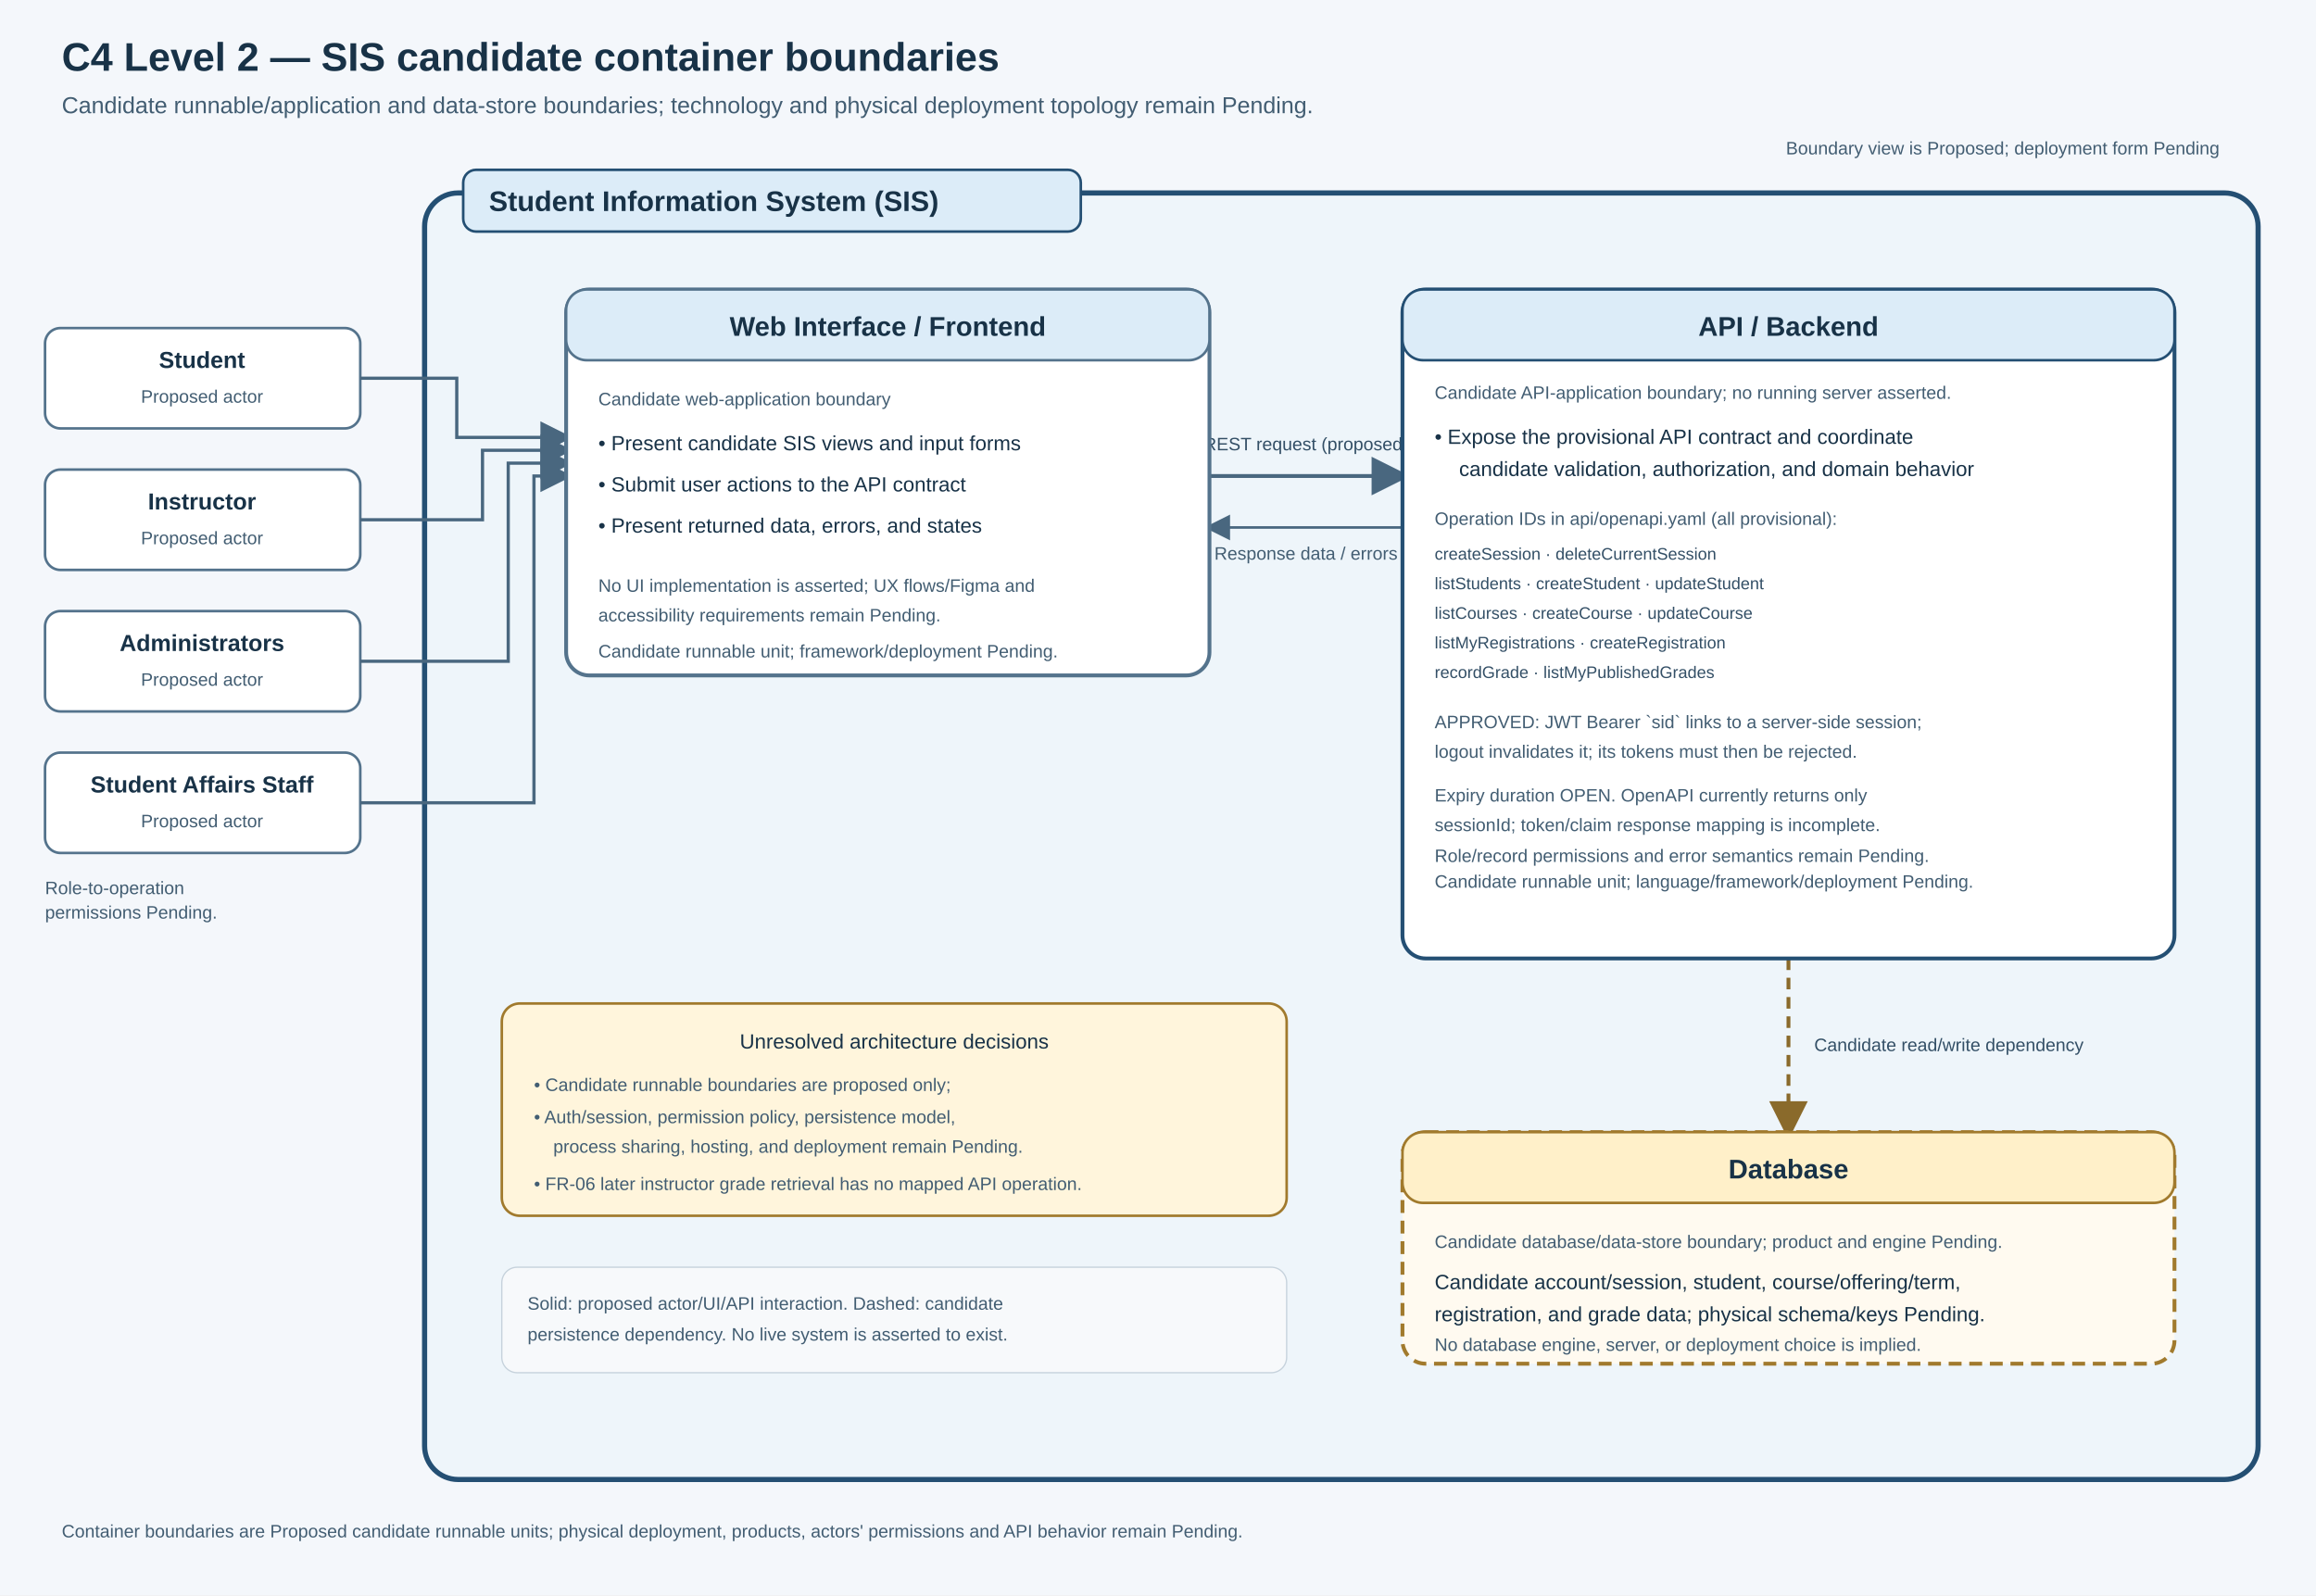
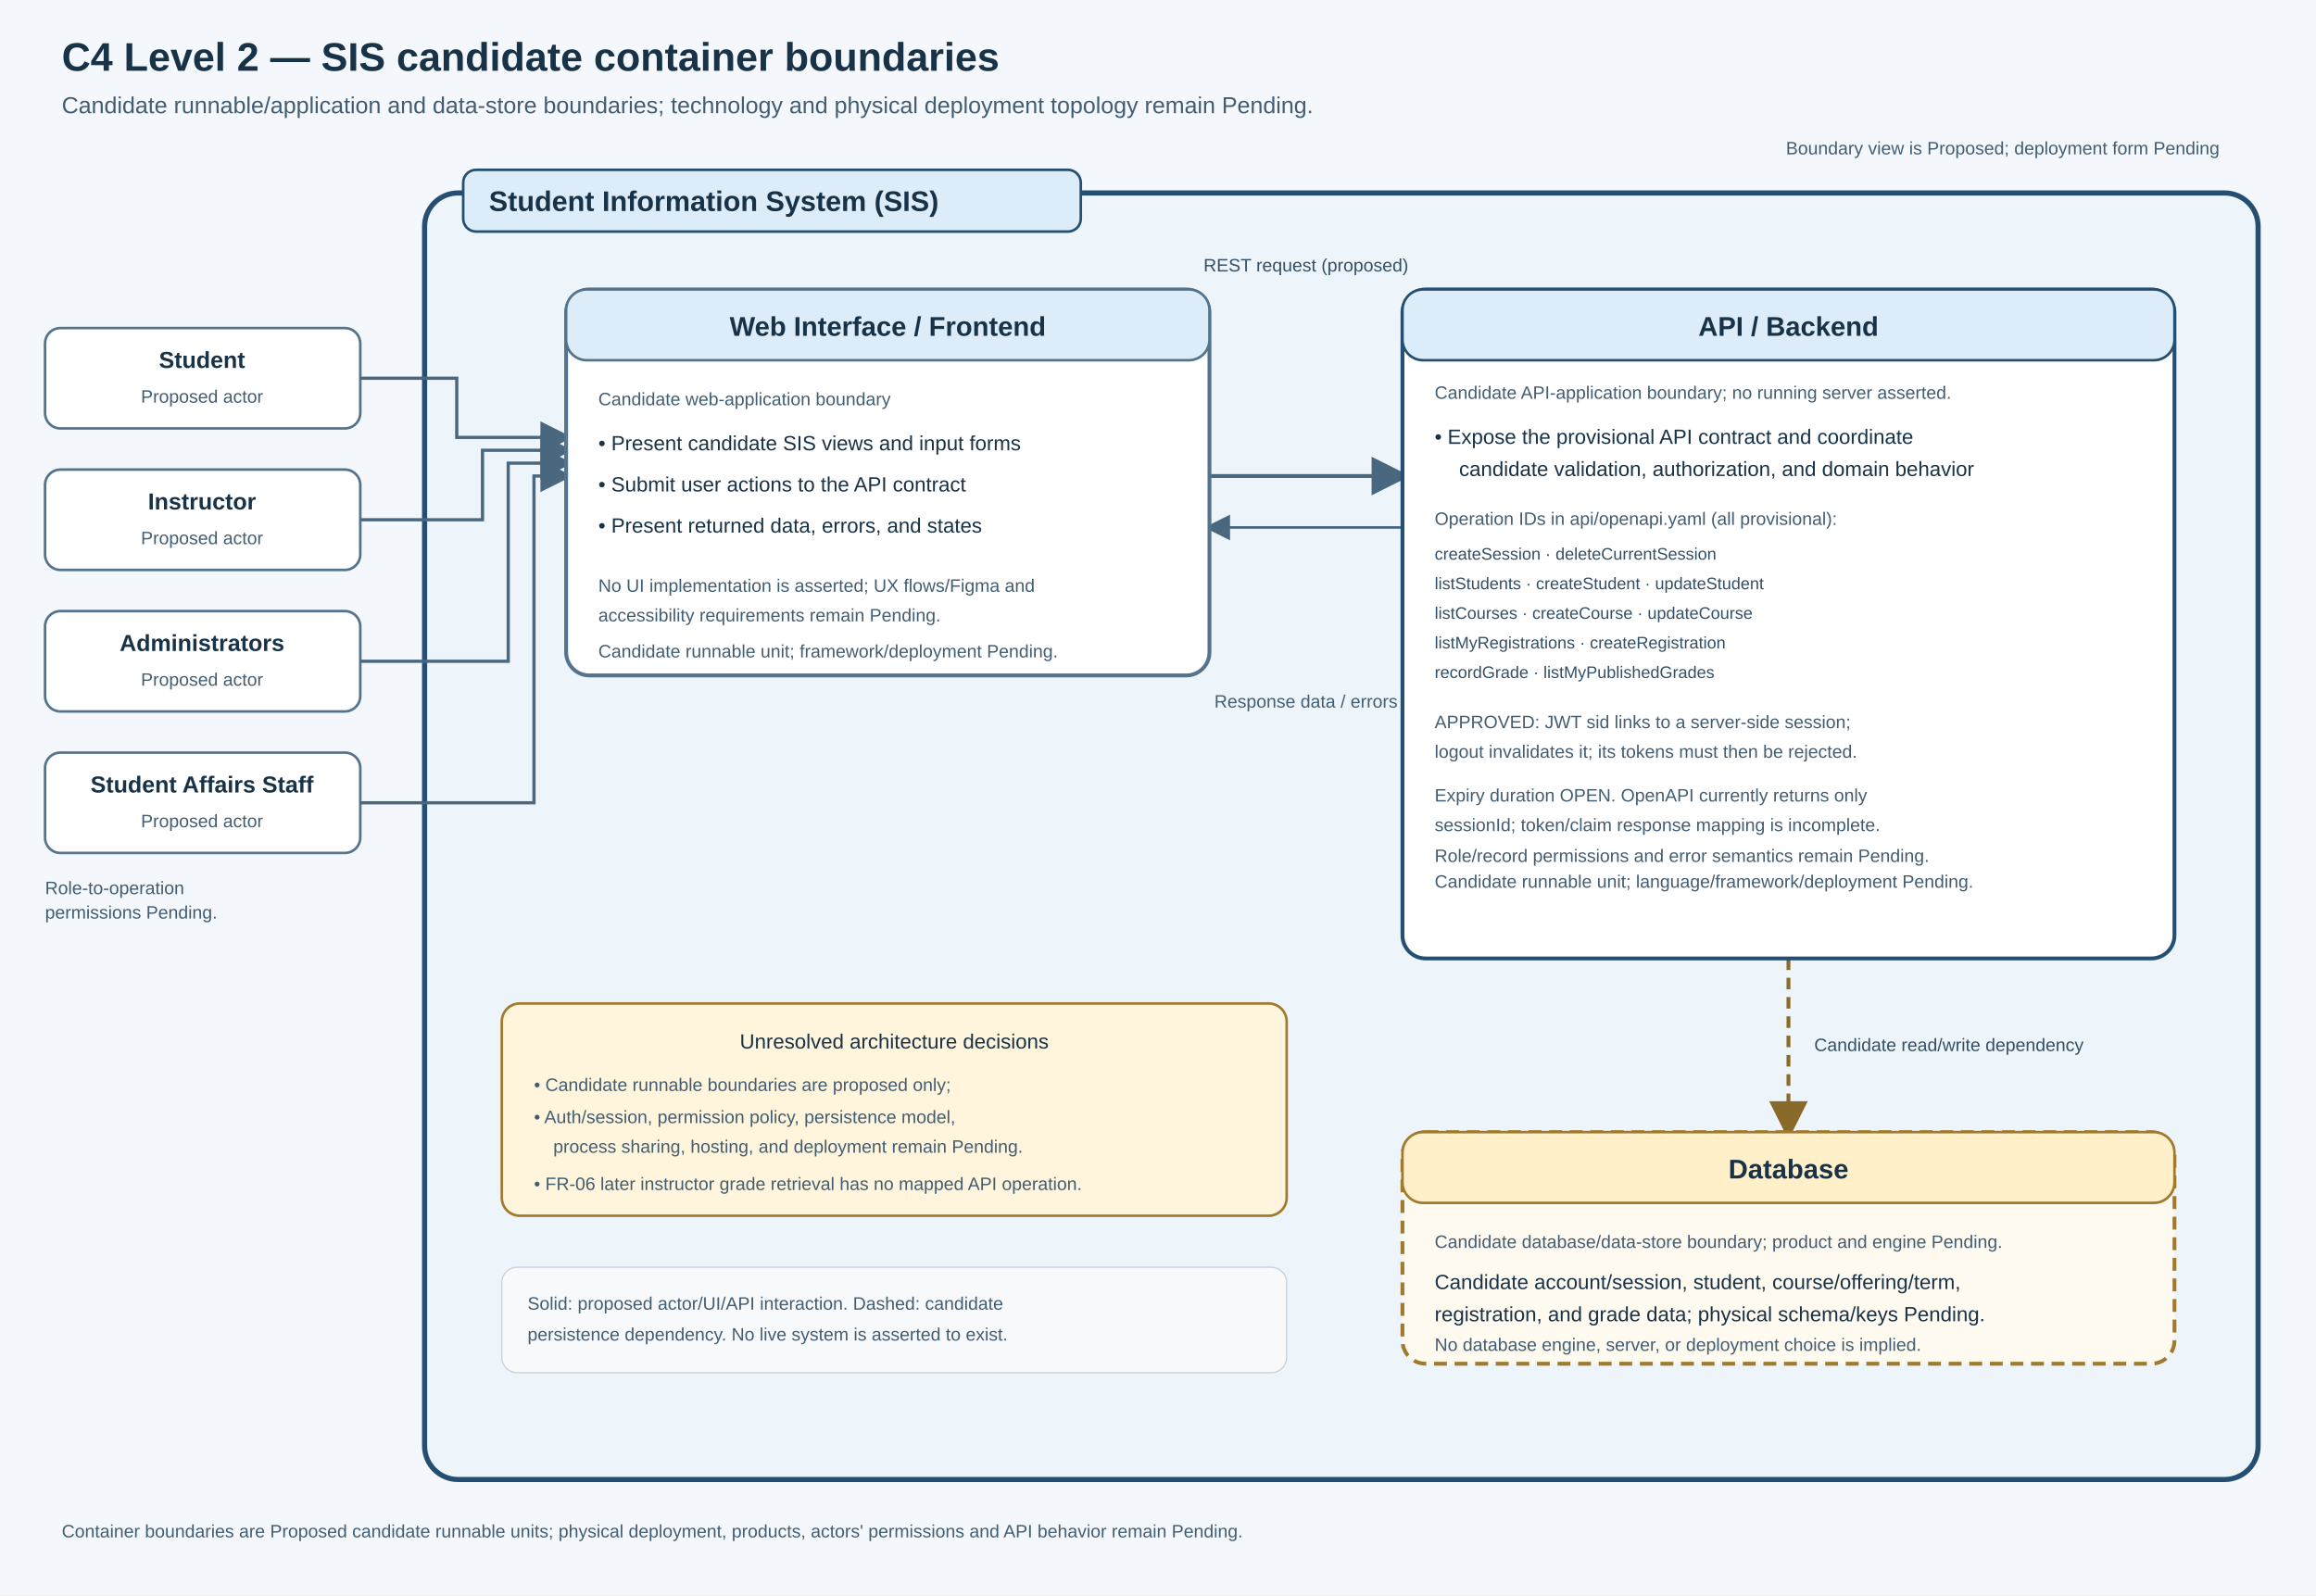
<svg xmlns="http://www.w3.org/2000/svg" width="1800" height="1240" viewBox="0 0 1800 1240" role="img" aria-labelledby="title description">
  <defs>
    <marker id="arrow" markerWidth="10" markerHeight="10" refX="8" refY="5" orient="auto" markerUnits="strokeWidth">
      <path d="M0,0 L10,5 L0,10 z" fill="#49677f" />
    </marker>
    <marker id="dashArrow" markerWidth="10" markerHeight="10" refX="8" refY="5" orient="auto" markerUnits="strokeWidth">
      <path d="M0,0 L10,5 L0,10 z" fill="#8a6a2b" />
    </marker>
    <style>
      text { font-family: Arial, Helvetica, sans-serif; fill: #183247; }
      .title { font-size: 31px; font-weight: 700; }
      .subtitle { font-size: 18px; fill: #425d72; }
      .actor-title { font-size: 18px; font-weight: 700; }
      .card-title { font-size: 21px; font-weight: 700; }
      .body { font-size: 16px; }
      .small { font-size: 14px; fill: #425d72; }
      .edge-label { font-size: 14px; fill: #334f66; }
      .operation { font-size: 13px; fill: #334f66; }
    </style>
  </defs>
  <rect width="1800" height="1240" fill="#f4f7fb" />
  <text class="title" x="48" y="55">C4 Level 2 — SIS candidate container boundaries</text>
  <text class="subtitle" x="48" y="88">Candidate runnable/application and data-store boundaries; technology and physical deployment topology remain Pending.</text>
  <rect x="35" y="255" width="245" height="78" rx="12" fill="#ffffff" stroke="#54738c" stroke-width="2" />
  <text class="actor-title" x="157" y="286" text-anchor="middle">Student</text>
  <text class="small" x="157" y="313" text-anchor="middle">Proposed actor</text>
  <rect x="35" y="365" width="245" height="78" rx="12" fill="#ffffff" stroke="#54738c" stroke-width="2" />
  <text class="actor-title" x="157" y="396" text-anchor="middle">Instructor</text>
  <text class="small" x="157" y="423" text-anchor="middle">Proposed actor</text>
  <rect x="35" y="475" width="245" height="78" rx="12" fill="#ffffff" stroke="#54738c" stroke-width="2" />
  <text class="actor-title" x="157" y="506" text-anchor="middle">Administrators</text>
  <text class="small" x="157" y="533" text-anchor="middle">Proposed actor</text>
  <rect x="35" y="585" width="245" height="78" rx="12" fill="#ffffff" stroke="#54738c" stroke-width="2" />
  <text class="actor-title" x="157" y="616" text-anchor="middle">Student Affairs Staff</text>
  <text class="small" x="157" y="643" text-anchor="middle">Proposed actor</text>
  <text class="small" x="35" y="695">Role-to-operation</text>
  <text class="small" x="35" y="714">permissions Pending.</text>
  <rect x="330" y="150" width="1425" height="1000" rx="26" fill="#eef5fa" stroke="#244f73" stroke-width="4" />
  <rect x="360" y="132" width="480" height="48" rx="10" fill="#dcecf8" stroke="#244f73" stroke-width="2" />
  <text x="380" y="164" font-size="22" font-weight="700" fill="#183247">Student Information System (SIS)</text>
  <text class="small" x="1725" y="120" text-anchor="end">Boundary view is Proposed; deployment form Pending</text>
  <path d="M280 294 H355 V340 H440" fill="none" stroke="#49677f" stroke-width="2.5" marker-end="url(#arrow)" />
  <path d="M280 404 H375 V350 H440" fill="none" stroke="#49677f" stroke-width="2.5" marker-end="url(#arrow)" />
  <path d="M280 514 H395 V360 H440" fill="none" stroke="#49677f" stroke-width="2.5" marker-end="url(#arrow)" />
  <path d="M280 624 H415 V370 H440" fill="none" stroke="#49677f" stroke-width="2.5" marker-end="url(#arrow)" />
  <path d="M940 370 H1090" fill="none" stroke="#49677f" stroke-width="3" marker-end="url(#arrow)" />
-   <text class="edge-label" x="1015" y="350" text-anchor="middle">REST request (proposed)</text>
+   <text class="edge-label" x="1015" y="211" text-anchor="middle">REST request (proposed)</text>
  <path d="M1090 410 H940" fill="none" stroke="#49677f" stroke-width="2" marker-end="url(#arrow)" />
-   <text class="small" x="1015" y="435" text-anchor="middle">Response data / errors</text>
+   <text class="small" x="1015" y="550" text-anchor="middle">Response data / errors</text>
  <path d="M1390 745 V880" fill="none" stroke="#8a6a2b" stroke-width="3" stroke-dasharray="9 6" marker-end="url(#dashArrow)" />
  <text class="edge-label" x="1410" y="817">Candidate read/write dependency</text>
  <rect x="440" y="225" width="500" height="300" rx="18" fill="#ffffff" stroke="#54738c" stroke-width="3" />
  <rect x="440" y="225" width="500" height="55" rx="16" fill="#dcecf8" stroke="#54738c" stroke-width="2" />
  <text class="card-title" x="690" y="261" text-anchor="middle">Web Interface / Frontend</text>
  <text class="small" x="465" y="315">Candidate web-application boundary</text>
  <text class="body" x="465" y="350">• Present candidate SIS views and input forms</text>
  <text class="body" x="465" y="382">• Submit user actions to the API contract</text>
  <text class="body" x="465" y="414">• Present returned data, errors, and states</text>
  <text class="small" x="465" y="460">No UI implementation is asserted; UX flows/Figma and</text>
  <text class="small" x="465" y="483">accessibility requirements remain Pending.</text>
  <text class="small" x="465" y="511">Candidate runnable unit; framework/deployment Pending.</text>
  <rect x="1090" y="225" width="600" height="520" rx="18" fill="#ffffff" stroke="#244f73" stroke-width="3" />
  <rect x="1090" y="225" width="600" height="55" rx="16" fill="#dcecf8" stroke="#244f73" stroke-width="2" />
  <text class="card-title" x="1390" y="261" text-anchor="middle">API / Backend</text>
  <text class="small" x="1115" y="310">Candidate API-application boundary; no running server asserted.</text>
  <text class="body" x="1115" y="345">• Expose the provisional API contract and coordinate</text>
  <text class="body" x="1134" y="370">candidate validation, authorization, and domain behavior</text>
  <text class="small" x="1115" y="408">Operation IDs in api/openapi.yaml (all provisional):</text>
  <text class="operation" x="1115" y="435">createSession · deleteCurrentSession</text>
  <text class="operation" x="1115" y="458">listStudents · createStudent · updateStudent</text>
  <text class="operation" x="1115" y="481">listCourses · createCourse · updateCourse</text>
  <text class="operation" x="1115" y="504">listMyRegistrations · createRegistration</text>
  <text class="operation" x="1115" y="527">recordGrade · listMyPublishedGrades</text>
-   <text class="small" x="1115" y="566">APPROVED: JWT Bearer `sid` links to a server-side session;</text>
+   <text class="small" x="1115" y="566">APPROVED: JWT sid links to a server-side session;</text>
  <text class="small" x="1115" y="589">logout invalidates it; its tokens must then be rejected.</text>
  <text class="small" x="1115" y="623">Expiry duration OPEN. OpenAPI currently returns only</text>
  <text class="small" x="1115" y="646">sessionId; token/claim response mapping is incomplete.</text>
  <text class="small" x="1115" y="670">Role/record permissions and error semantics remain Pending.</text>
  <text class="small" x="1115" y="690">Candidate runnable unit; language/framework/deployment Pending.</text>
  <rect x="1090" y="880" width="600" height="180" rx="18" fill="#fffaf0" stroke="#a17a2d" stroke-width="3" stroke-dasharray="10 6" />
  <rect x="1090" y="880" width="600" height="55" rx="16" fill="#fff0c9" stroke="#a17a2d" stroke-width="2" />
  <text class="card-title" x="1390" y="916" text-anchor="middle">Database</text>
  <text class="small" x="1115" y="970">Candidate database/data-store boundary; product and engine Pending.</text>
  <text class="body" x="1115" y="1002">Candidate account/session, student, course/offering/term,</text>
  <text class="body" x="1115" y="1027">registration, and grade data; physical schema/keys Pending.</text>
  <text class="small" x="1115" y="1050">No database engine, server, or deployment choice is implied.</text>
  <rect x="390" y="780" width="610" height="165" rx="14" fill="#fff5dc" stroke="#a17a2d" stroke-width="2" />
  <text class="body" x="695" y="815" text-anchor="middle">Unresolved architecture decisions</text>
  <text class="small" x="415" y="848">• Candidate runnable boundaries are proposed only;</text>
  <text class="small" x="415" y="873">• Auth/session, permission policy, persistence model,</text>
  <text class="small" x="430" y="896">process sharing, hosting, and deployment remain Pending.</text>
  <text class="small" x="415" y="925">• FR-06 later instructor grade retrieval has no mapped API operation.</text>
  <rect x="390" y="985" width="610" height="82" rx="12" fill="#f7f9fb" stroke="#c6d2dc" />
  <text class="small" x="410" y="1018">Solid: proposed actor/UI/API interaction. Dashed: candidate</text>
  <text class="small" x="410" y="1042">persistence dependency. No live system is asserted to exist.</text>
  <text class="small" x="48" y="1195">Container boundaries are Proposed candidate runnable units; physical deployment, products, actors' permissions and API behavior remain Pending.</text>
</svg>
